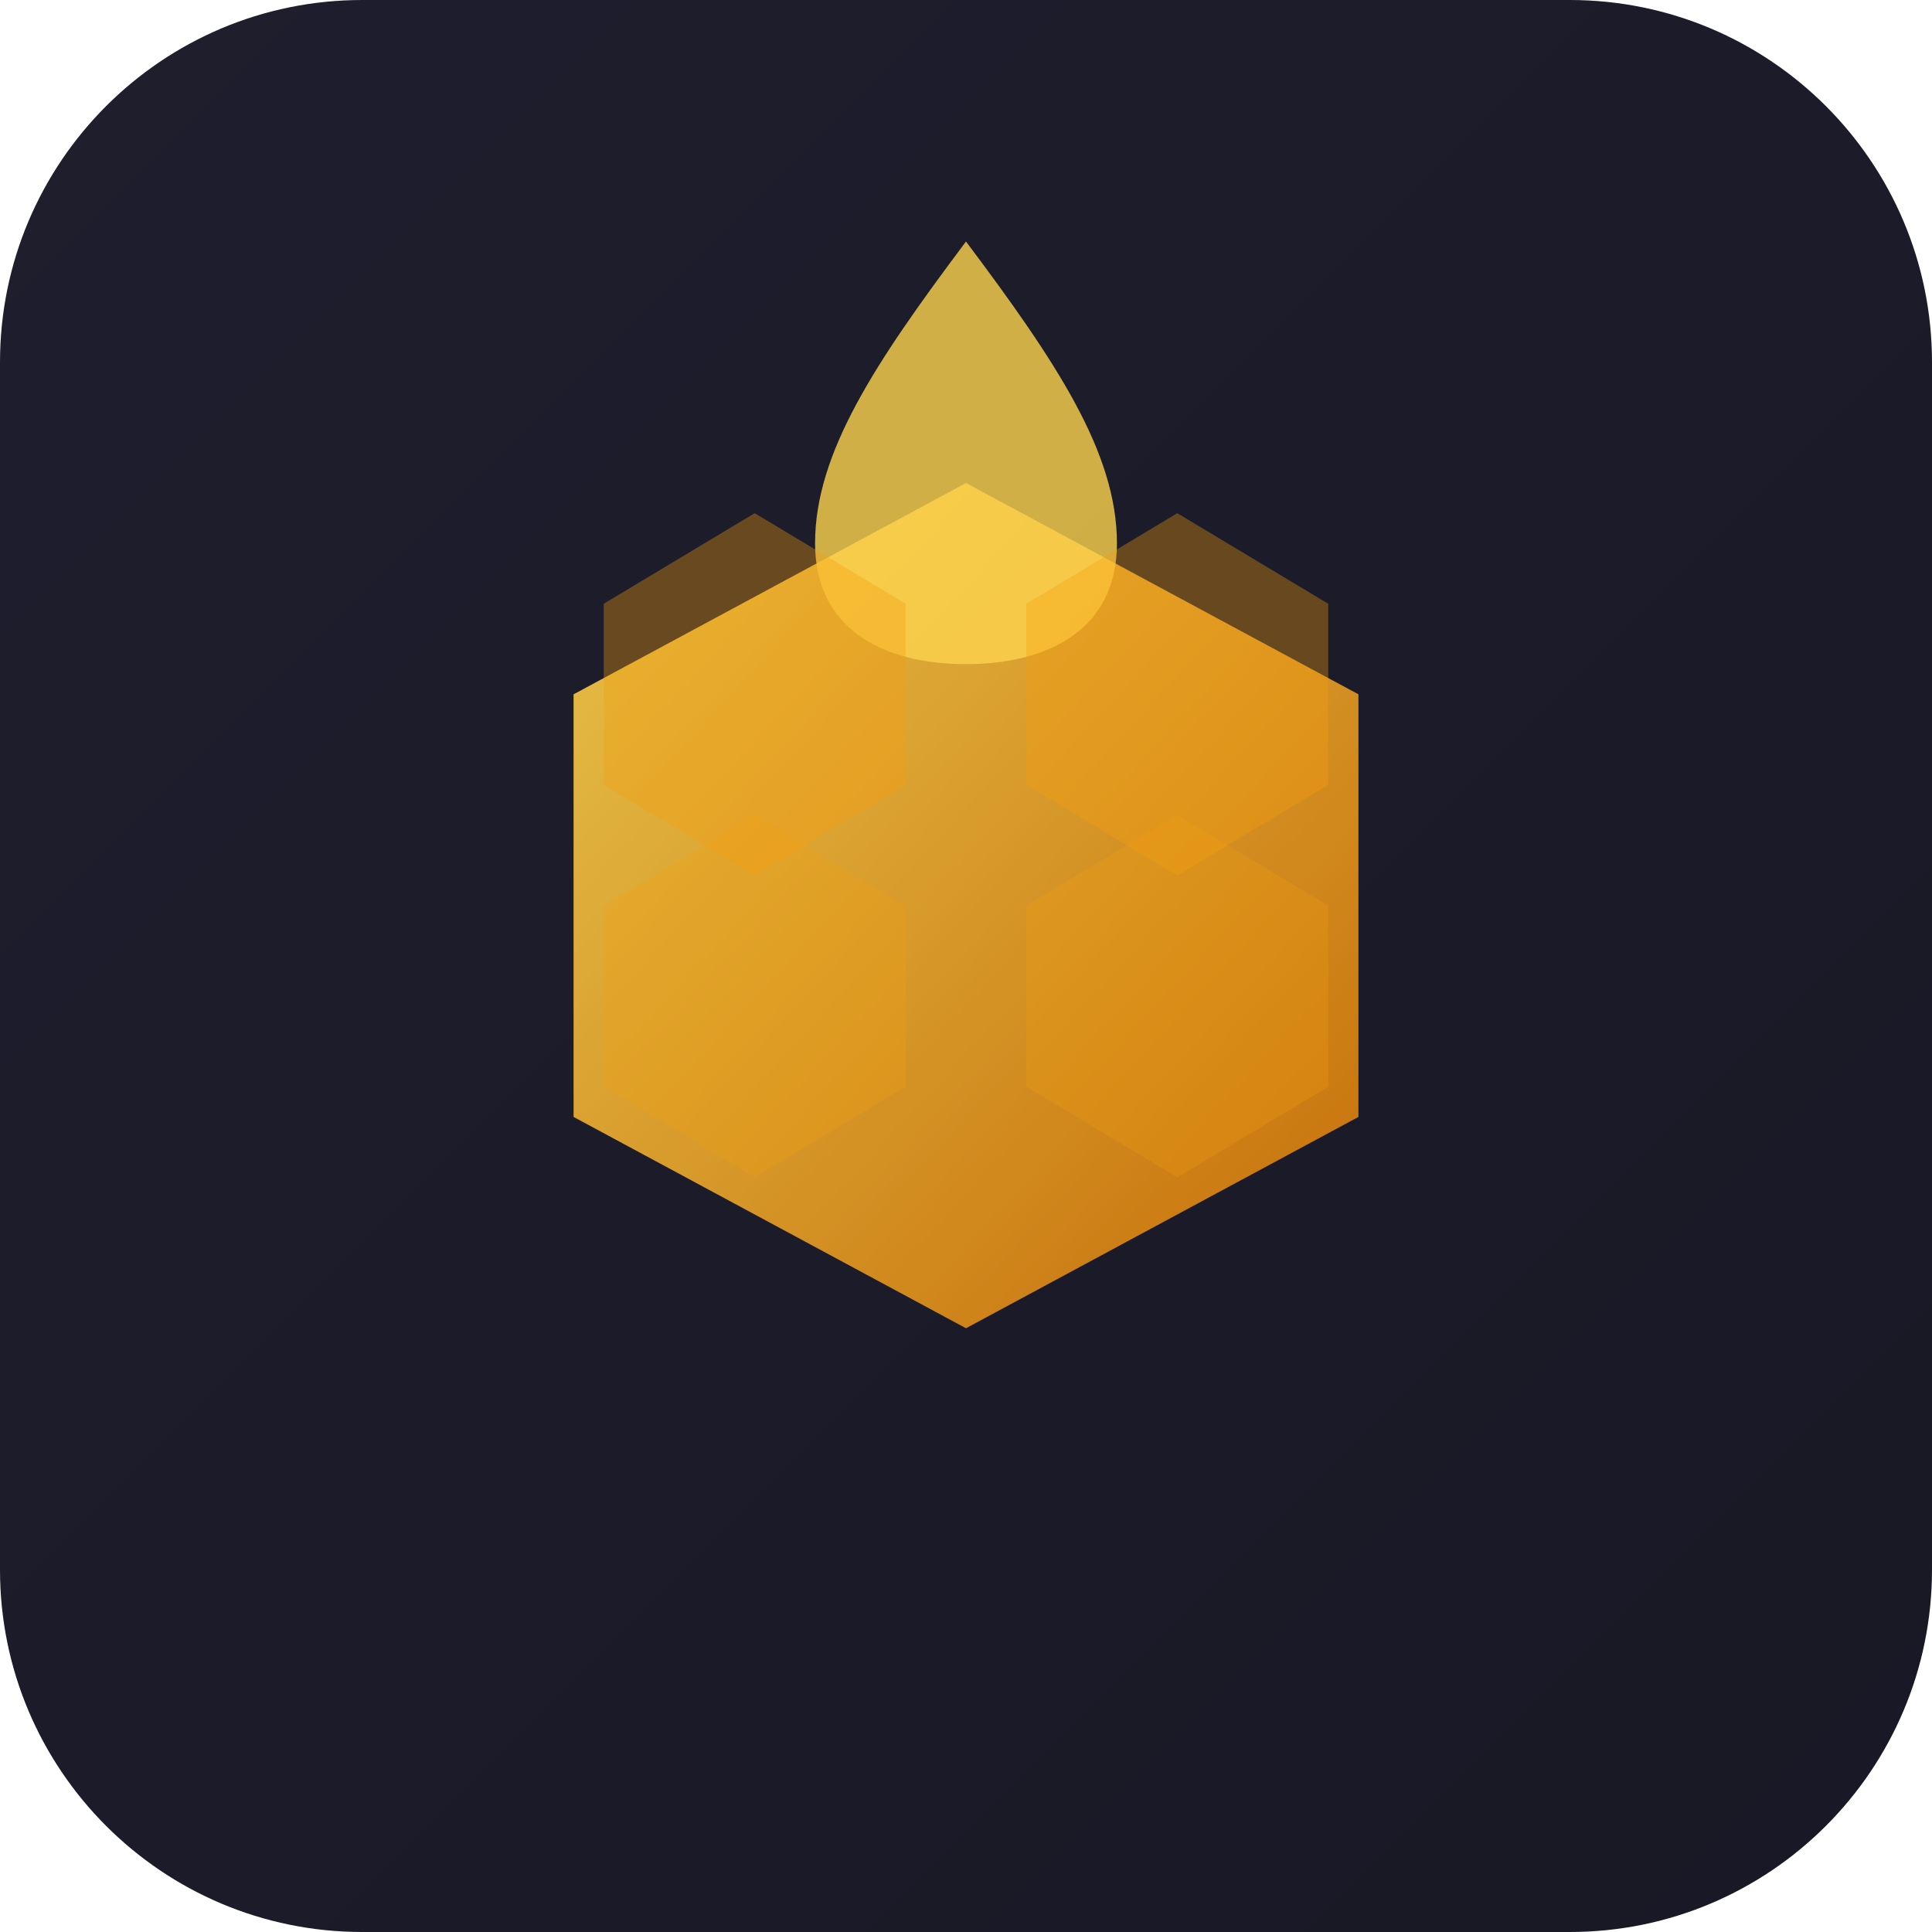
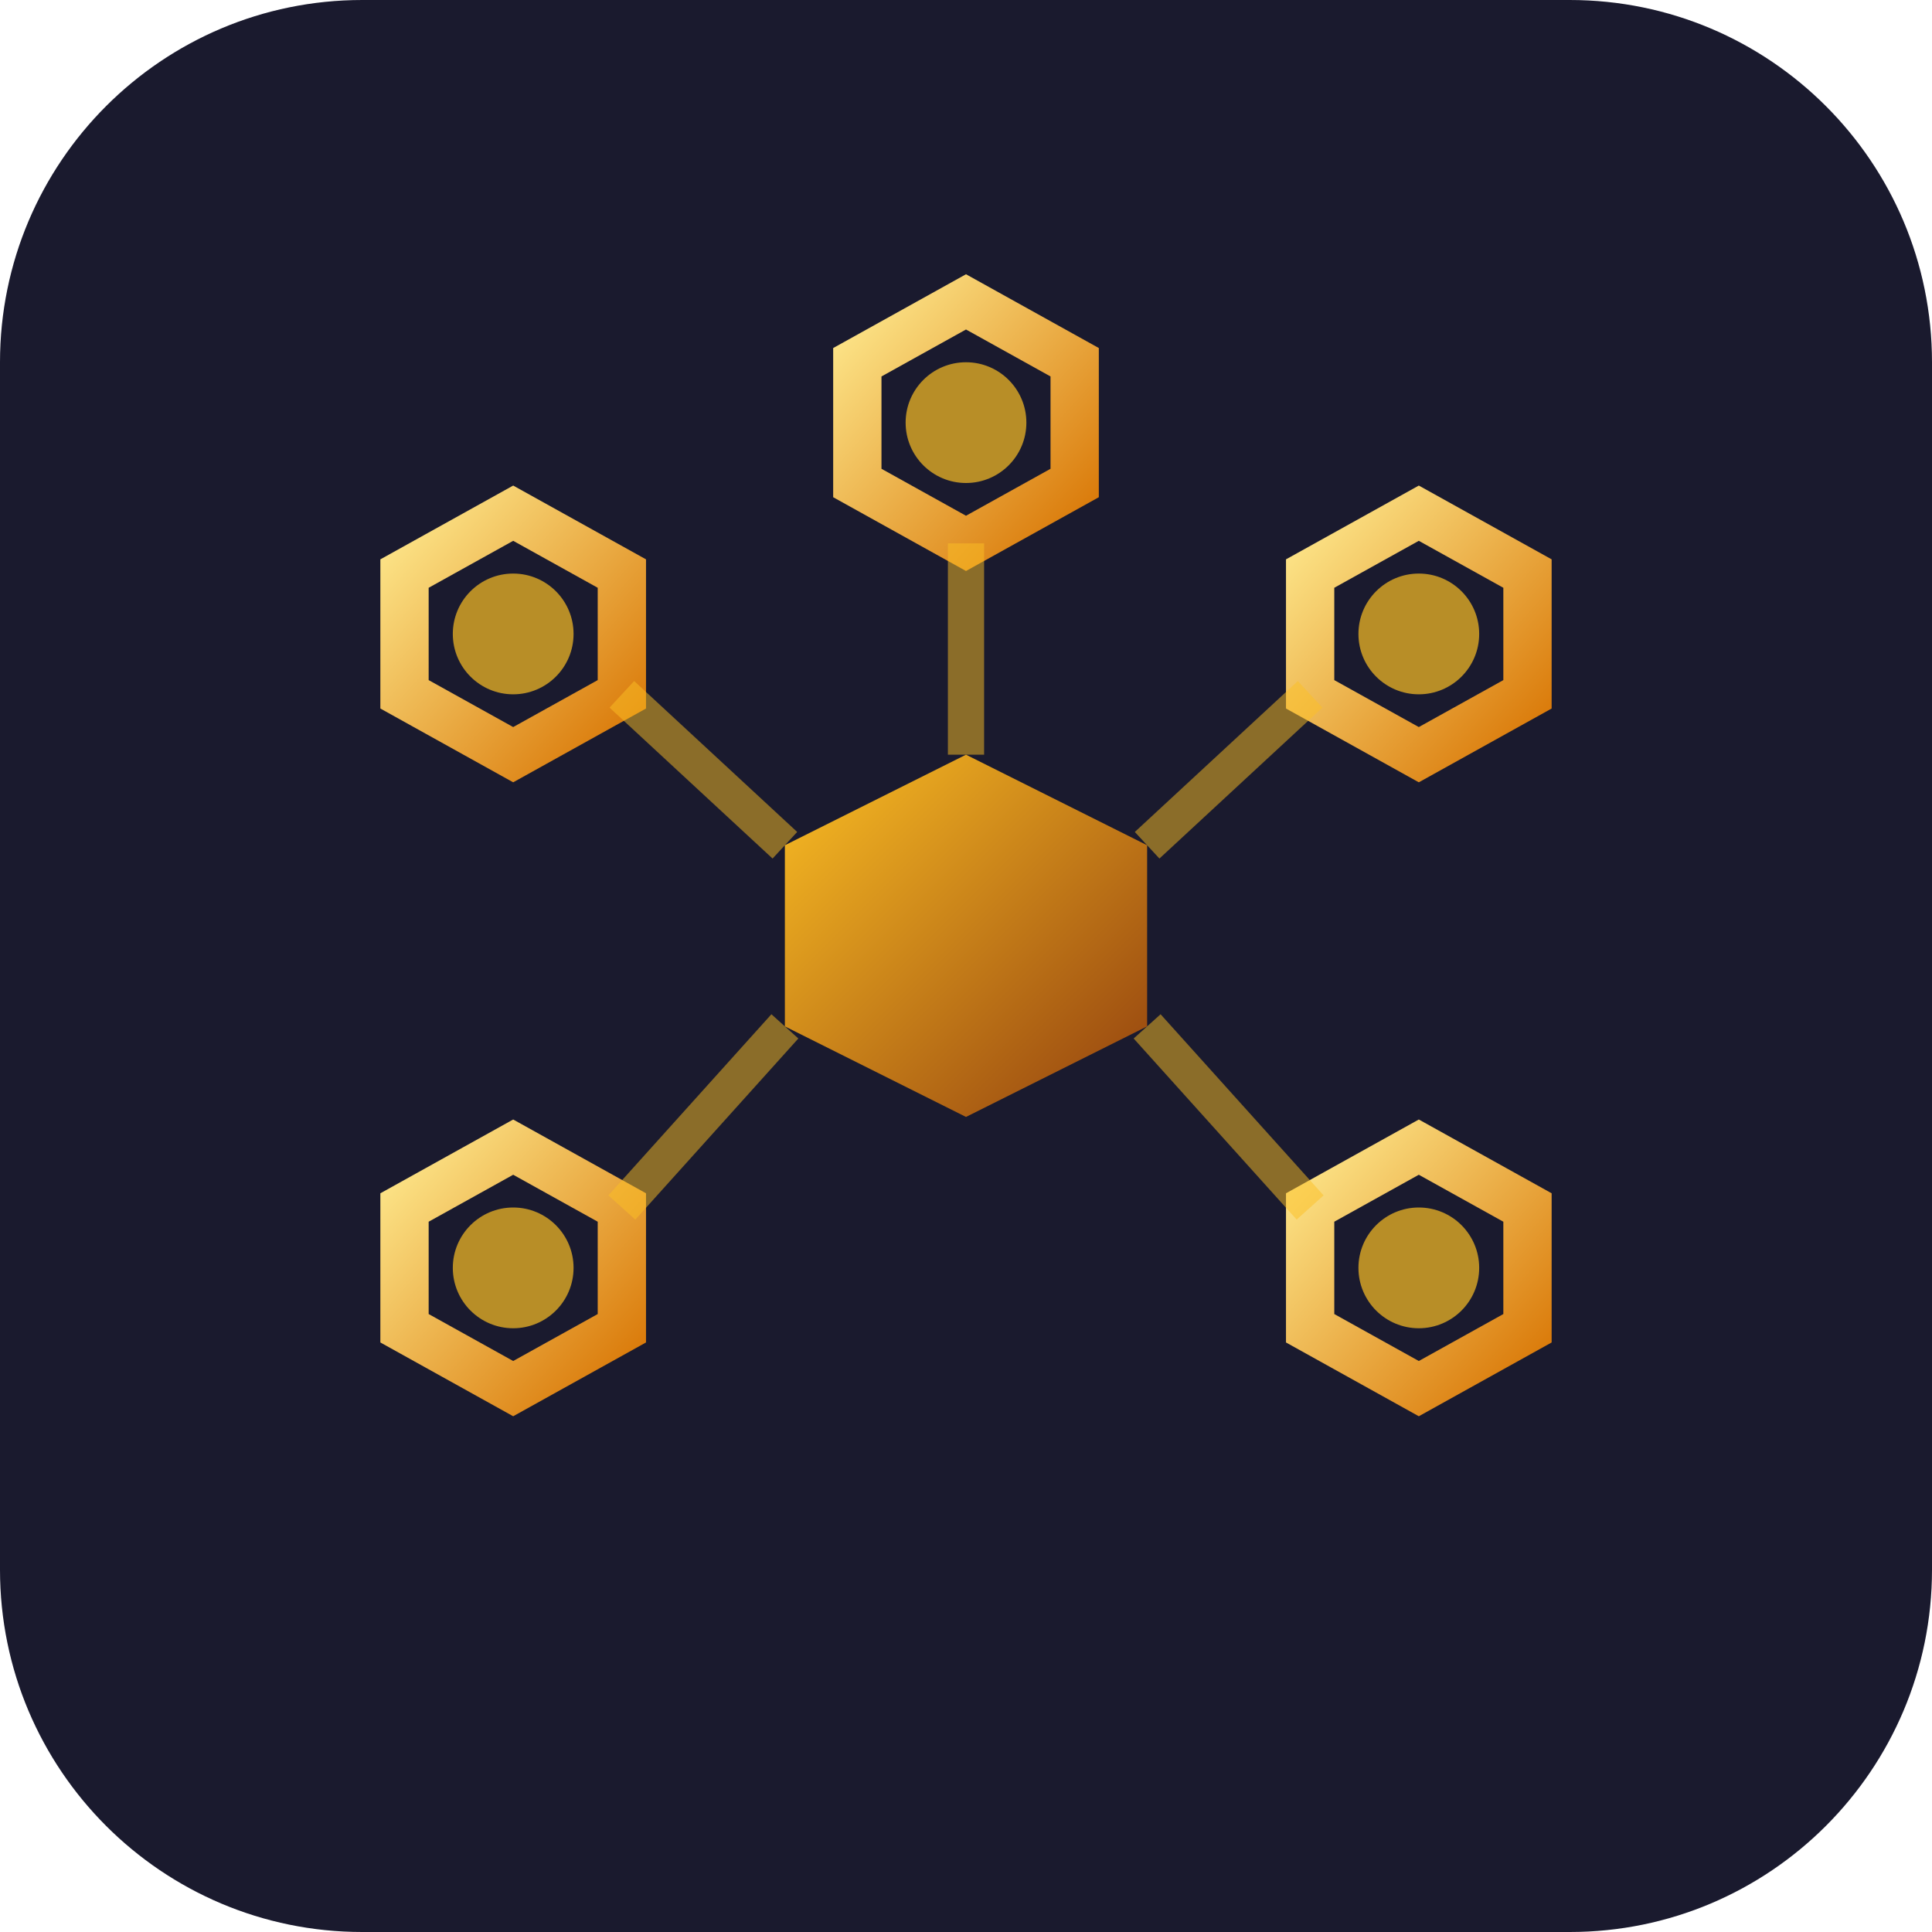
<svg xmlns="http://www.w3.org/2000/svg" viewBox="0 0 32 32">
  <defs>
-     <linearGradient id="a" x1="0%" y1="0%" x2="100%" y2="100%">
-       <stop offset="0%" stop-color="#FCD34D" />
+     <linearGradient id="g1" x1="0%" y1="0%" x2="100%" y2="100%">
+       <stop offset="0%" stop-color="#FDE68A" />
      <stop offset="100%" stop-color="#D97706" />
    </linearGradient>
-     <linearGradient id="b" x1="0%" y1="0%" x2="100%" y2="100%">
-       <stop offset="0%" stop-color="#1E1E2E" />
-       <stop offset="100%" stop-color="#181825" />
+     <linearGradient id="g2" x1="0%" y1="0%" x2="100%" y2="100%">
+       <stop offset="0%" stop-color="#FBBF24" />
+       <stop offset="100%" stop-color="#92400E" />
    </linearGradient>
  </defs>
-   <rect width="32" height="32" rx="6" fill="url(#b)" />
-   <polygon points="16,8 22.5,11.5 22.5,18.5 16,22 9.5,18.5 9.5,11.5" fill="url(#a)" opacity="0.9" />
-   <path d="M16,4 C17.5,6 18.5,7.5 18.5,9 C18.5,10.4 17.4,11 16,11 C14.6,11 13.5,10.4 13.5,9 C13.5,7.5 14.5,6 16,4Z" fill="#FCD34D" opacity="0.8" />
-   <polygon points="10,10 12.5,8.5 15,10 15,13 12.5,14.5 10,13" fill="#F59E0B" opacity="0.35" />
-   <polygon points="17,10 19.5,8.5 22,10 22,13 19.5,14.5 17,13" fill="#F59E0B" opacity="0.35" />
-   <polygon points="10,15 12.5,13.5 15,15 15,18 12.5,19.5 10,18" fill="#F59E0B" opacity="0.25" />
-   <polygon points="17,15 19.5,13.5 22,15 22,18 19.5,19.5 17,18" fill="#F59E0B" opacity="0.25" />
+   <rect width="32" height="32" rx="6" fill="#1a1a2e" />
+   <polygon points="16,12.5 19,14 19,17 16,18.5 13,17 13,14" fill="url(#g2)" />
+   <polygon points="16,5 17.8,6 17.8,8 16,9 14.2,8 14.2,6" fill="none" stroke="url(#g1)" stroke-width="0.8" />
+   <polygon points="8.5,8.5 10.3,9.5 10.3,11.5 8.5,12.5 6.7,11.5 6.7,9.5" fill="none" stroke="url(#g1)" stroke-width="0.8" />
+   <polygon points="23.5,8.5 25.3,9.5 25.3,11.5 23.5,12.5 21.7,11.5 21.7,9.5" fill="none" stroke="url(#g1)" stroke-width="0.8" />
+   <polygon points="8.5,19 10.3,20 10.3,22 8.5,23 6.7,22 6.7,20" fill="none" stroke="url(#g1)" stroke-width="0.8" />
+   <polygon points="23.5,19 25.3,20 25.3,22 23.5,23 21.7,22 21.7,20" fill="none" stroke="url(#g1)" stroke-width="0.8" />
+   <line x1="16" y1="9" x2="16" y2="12.5" stroke="#FBBF24" stroke-width="0.6" opacity="0.5" />
+   <line x1="10.3" y1="11.5" x2="13" y2="14" stroke="#FBBF24" stroke-width="0.6" opacity="0.5" />
+   <line x1="21.7" y1="11.5" x2="19" y2="14" stroke="#FBBF24" stroke-width="0.6" opacity="0.5" />
+   <line x1="10.3" y1="20" x2="13" y2="17" stroke="#FBBF24" stroke-width="0.6" opacity="0.5" />
+   <line x1="21.7" y1="20" x2="19" y2="17" stroke="#FBBF24" stroke-width="0.6" opacity="0.5" />
+   <circle cx="16" cy="7" r="1" fill="#FBBF24" opacity="0.7" />
+   <circle cx="8.5" cy="10.5" r="1" fill="#FBBF24" opacity="0.7" />
+   <circle cx="23.5" cy="10.5" r="1" fill="#FBBF24" opacity="0.7" />
+   <circle cx="8.5" cy="21" r="1" fill="#FBBF24" opacity="0.7" />
+   <circle cx="23.5" cy="21" r="1" fill="#FBBF24" opacity="0.7" />
</svg>
